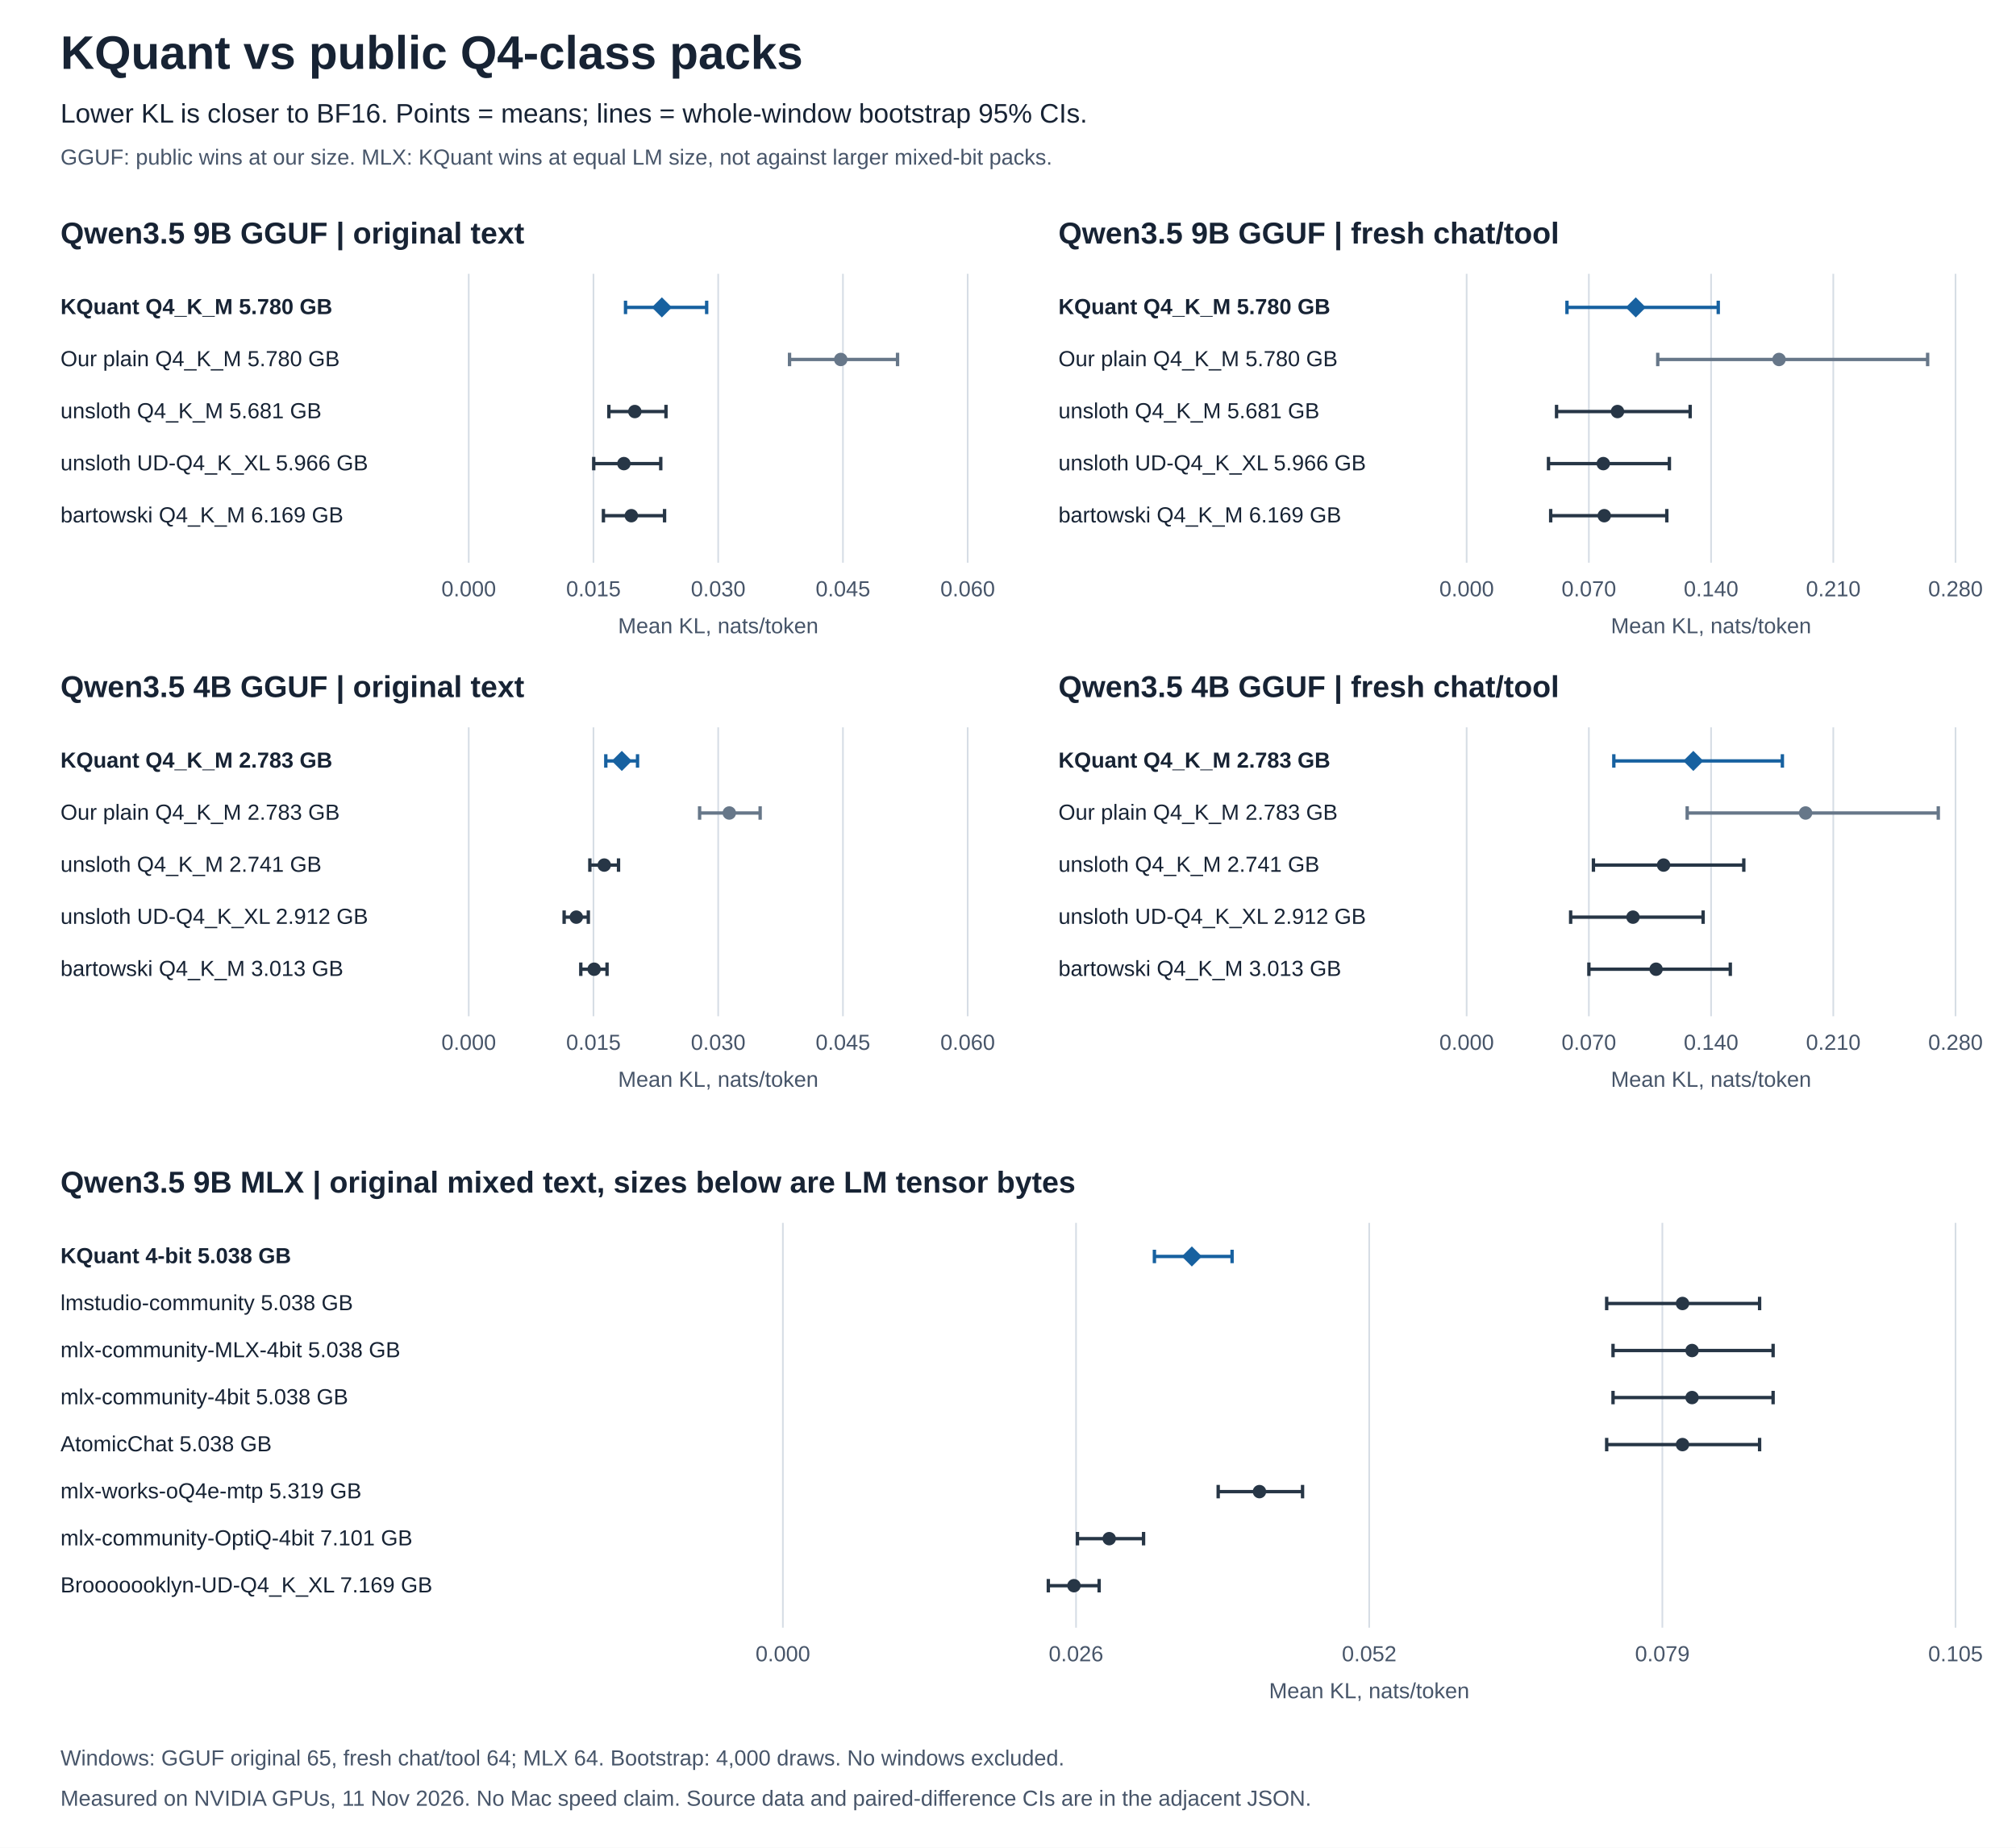
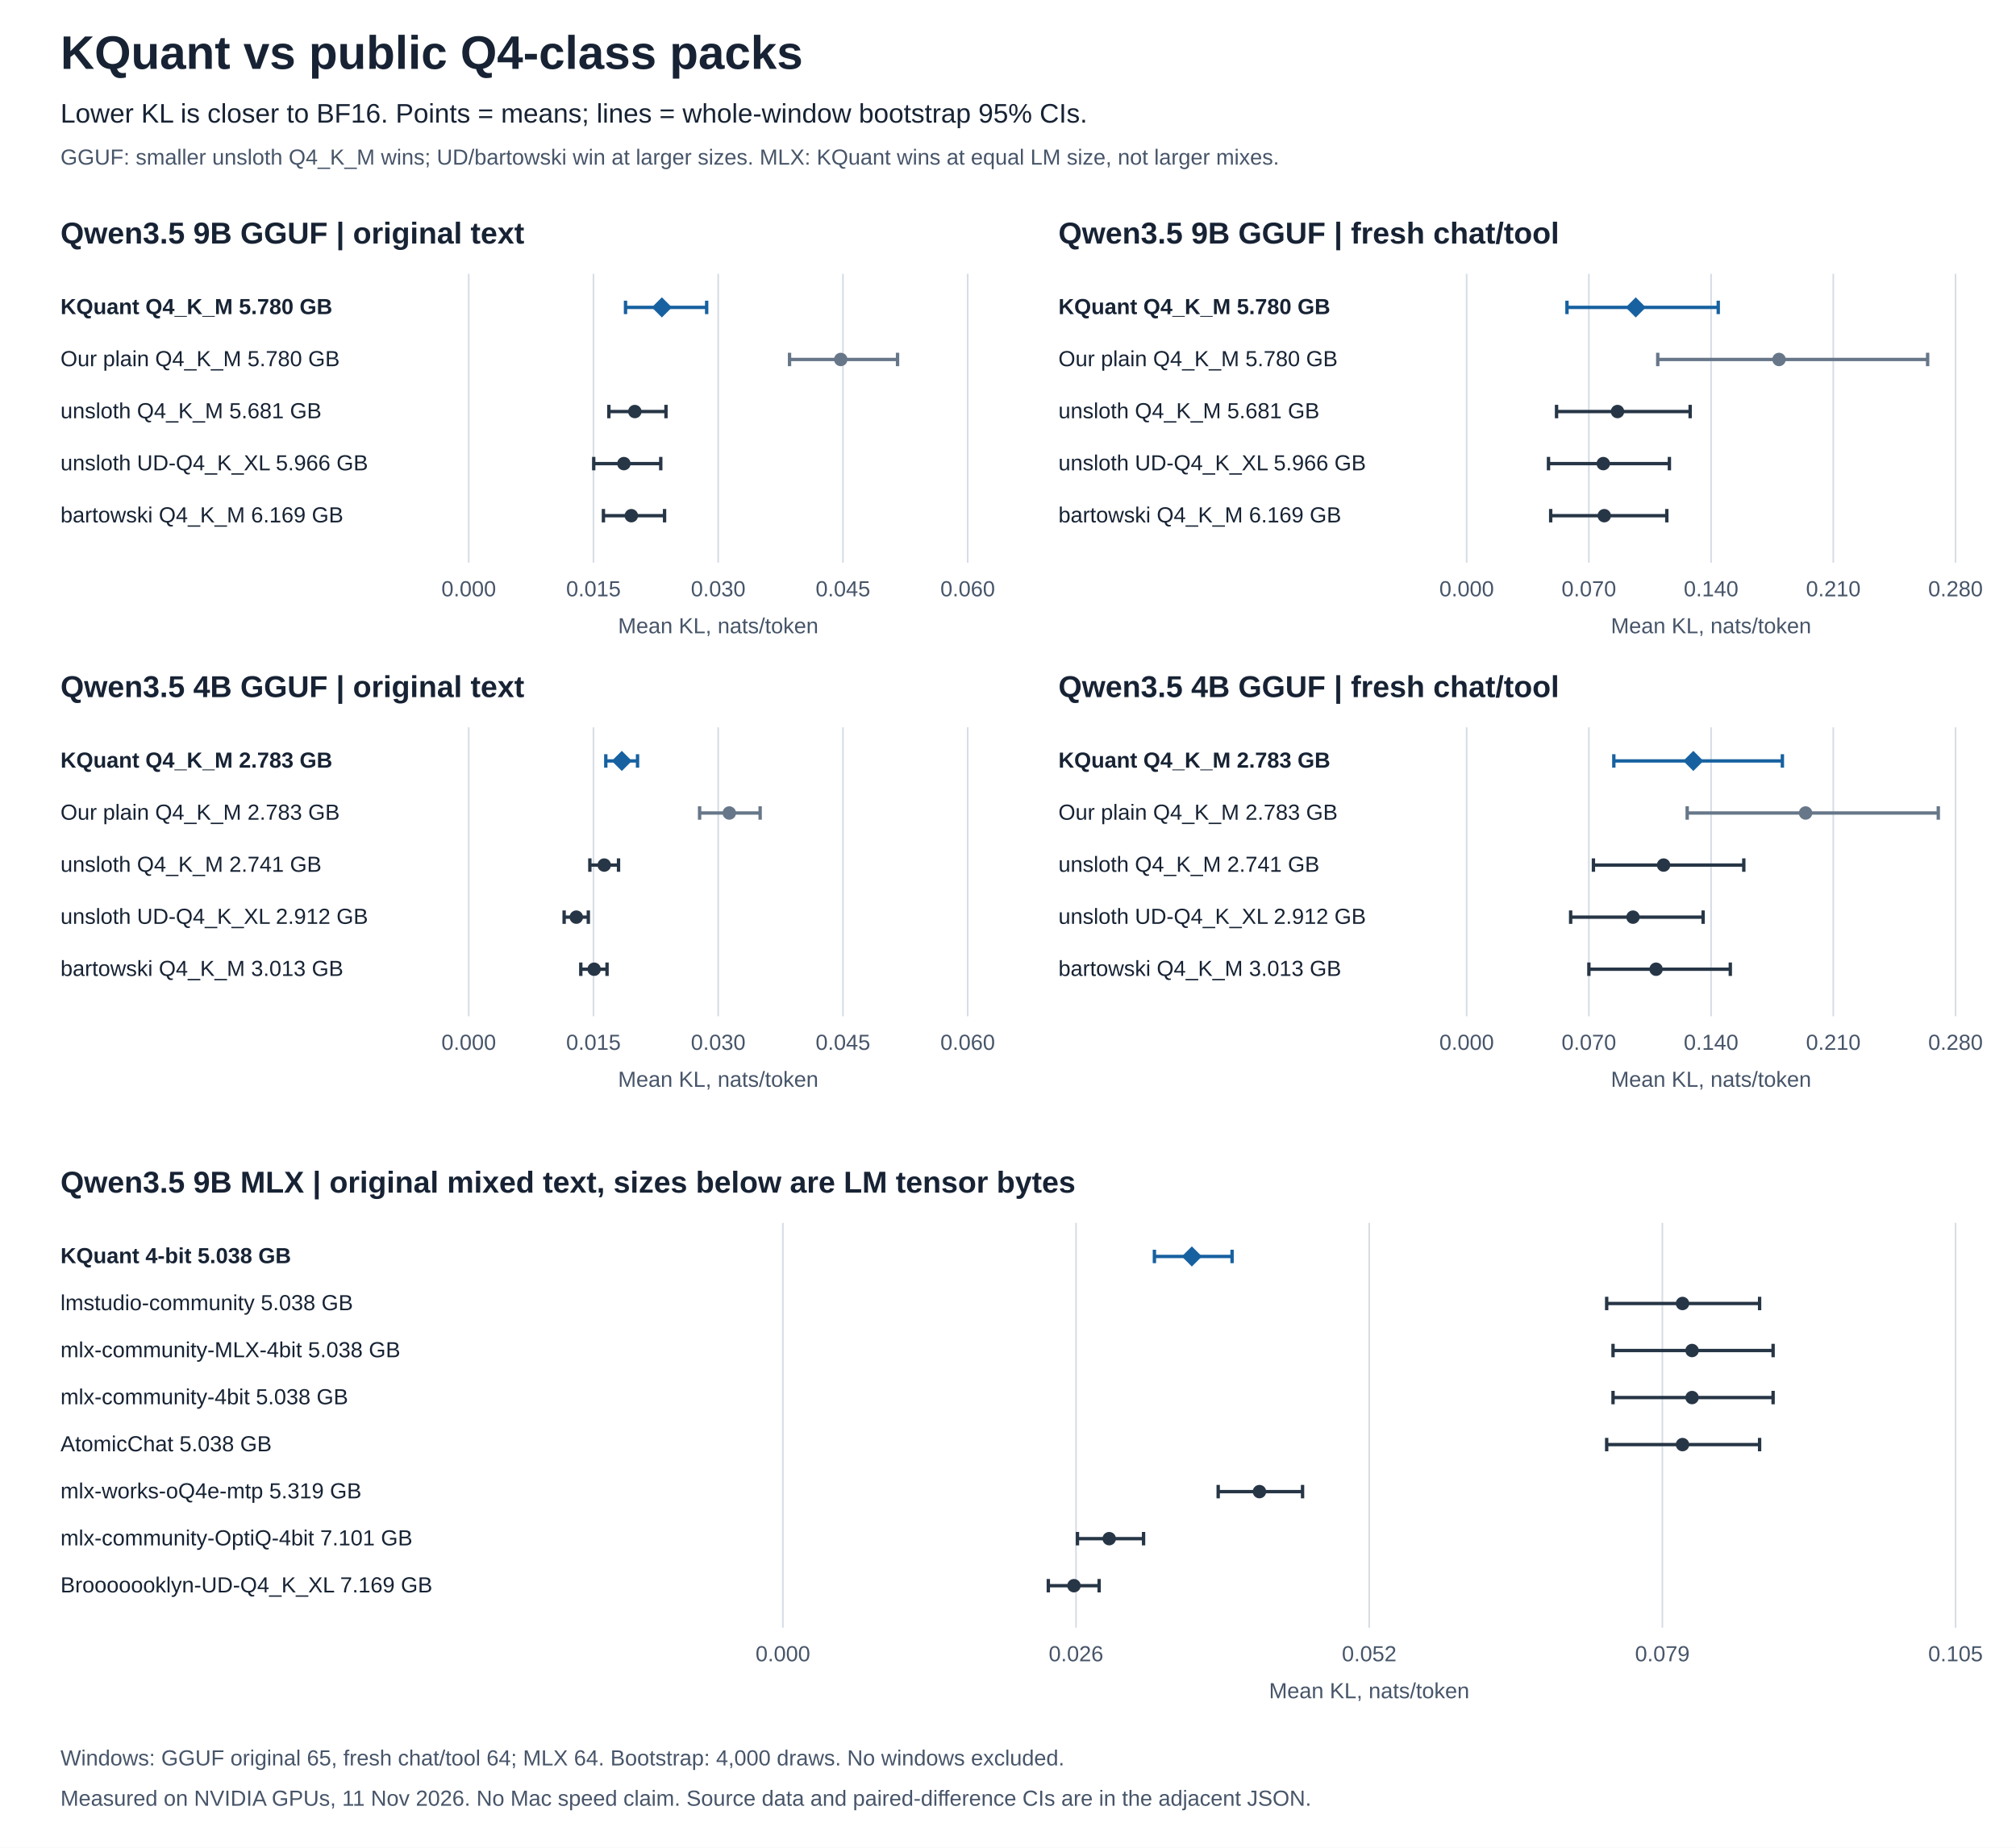
<svg xmlns="http://www.w3.org/2000/svg" width="1200" height="1100" viewBox="0 0 1200 1100" role="img" aria-labelledby="title desc">
  <style>text{font-family:Arial,sans-serif;fill:#172334} .label{font-size:13px} .small{font-size:13px;fill:#475569} .heading{font-size:18px;font-weight:bold} .grid{stroke:#d6dde5;stroke-width:1}</style>
  <rect width="1200" height="1100" fill="white" />
  <text x="36" y="41" font-size="28" font-weight="bold">KQuant vs public Q4-class packs</text>
  <text x="36" y="73" font-size="16">Lower KL is closer to BF16. Points = means; lines = whole-window bootstrap 95% CIs.</text>
-   <text x="36" y="98" class="small">GGUF: public wins at our size. MLX: KQuant wins at equal LM size, not against larger mixed-bit packs.</text>
+   <text x="36" y="98" class="small">GGUF: smaller unsloth Q4_K_M wins; UD/bartowski win at larger sizes. MLX: KQuant wins at equal LM size, not larger mixes.</text>
  <text x="36" y="145" class="heading">Qwen3.5 9B GGUF | original text</text>
  <path d="M279.0 163 V335" class="grid" />
  <text x="279.0" y="355" text-anchor="middle" class="small">0.000</text>
  <path d="M353.25 163 V335" class="grid" />
  <text x="353.25" y="355" text-anchor="middle" class="small">0.015</text>
  <path d="M427.5 163 V335" class="grid" />
  <text x="427.5" y="355" text-anchor="middle" class="small">0.030</text>
  <path d="M501.75 163 V335" class="grid" />
  <text x="501.75" y="355" text-anchor="middle" class="small">0.045</text>
  <path d="M576.0 163 V335" class="grid" />
  <text x="576.0" y="355" text-anchor="middle" class="small">0.060</text>
  <text x="36" y="187" class="label" font-weight="bold">KQuant Q4_K_M  5.780 GB</text>
  <path d="M372.336 183 H420.635 M372.336 179 V187 M420.635 179 V187" fill="none" stroke="#1761a0" stroke-width="2" />
  <path d="M393.977 177 l6 6 -6 6 -6 -6 Z" fill="#1761a0" />
  <text x="36" y="218" class="label" font-weight="normal">Our plain Q4_K_M  5.780 GB</text>
  <path d="M469.959 214 H534.255 M469.959 210 V218 M534.255 210 V218" fill="none" stroke="#677789" stroke-width="2" />
  <circle cx="500.446" cy="214" r="4" fill="#677789" />
  <text x="36" y="249" class="label" font-weight="normal">unsloth Q4_K_M  5.681 GB</text>
  <path d="M362.416 245 H396.415 M362.416 241 V249 M396.415 241 V249" fill="none" stroke="#273646" stroke-width="2" />
  <circle cx="377.866" cy="245" r="4" fill="#273646" />
  <text x="36" y="280" class="label" font-weight="normal">unsloth UD-Q4_K_XL  5.966 GB</text>
  <path d="M353.404 276 H393.306 M353.404 272 V280 M393.306 272 V280" fill="none" stroke="#273646" stroke-width="2" />
  <circle cx="371.365" cy="276" r="4" fill="#273646" />
  <text x="36" y="311" class="label" font-weight="normal">bartowski Q4_K_M  6.169 GB</text>
  <path d="M359.181 307 H395.575 M359.181 303 V311 M395.575 303 V311" fill="none" stroke="#273646" stroke-width="2" />
  <circle cx="375.794" cy="307" r="4" fill="#273646" />
  <text x="427.5" y="377" text-anchor="middle" class="small">Mean KL, nats/token</text>
  <text x="630" y="145" class="heading">Qwen3.5 9B GGUF | fresh chat/tool</text>
  <path d="M873.0 163 V335" class="grid" />
  <text x="873.0" y="355" text-anchor="middle" class="small">0.000</text>
  <path d="M945.75 163 V335" class="grid" />
  <text x="945.75" y="355" text-anchor="middle" class="small">0.070</text>
  <path d="M1018.5 163 V335" class="grid" />
  <text x="1018.5" y="355" text-anchor="middle" class="small">0.140</text>
  <path d="M1091.25 163 V335" class="grid" />
  <text x="1091.25" y="355" text-anchor="middle" class="small">0.210</text>
  <path d="M1164.0 163 V335" class="grid" />
  <text x="1164.0" y="355" text-anchor="middle" class="small">0.280</text>
  <text x="630" y="187" class="label" font-weight="bold">KQuant Q4_K_M  5.780 GB</text>
  <path d="M932.721 183 H1022.766 M932.721 179 V187 M1022.766 179 V187" fill="none" stroke="#1761a0" stroke-width="2" />
  <path d="M973.668 177 l6 6 -6 6 -6 -6 Z" fill="#1761a0" />
  <text x="630" y="218" class="label" font-weight="normal">Our plain Q4_K_M  5.780 GB</text>
  <path d="M986.757 214 H1147.401 M986.757 210 V218 M1147.401 210 V218" fill="none" stroke="#677789" stroke-width="2" />
  <circle cx="1058.944" cy="214" r="4" fill="#677789" />
  <text x="630" y="249" class="label" font-weight="normal">unsloth Q4_K_M  5.681 GB</text>
  <path d="M926.516 245 H1006.039 M926.516 241 V249 M1006.039 241 V249" fill="none" stroke="#273646" stroke-width="2" />
  <circle cx="962.806" cy="245" r="4" fill="#273646" />
  <text x="630" y="280" class="label" font-weight="normal">unsloth UD-Q4_K_XL  5.966 GB</text>
  <path d="M921.722 276 H993.686 M921.722 272 V280 M993.686 272 V280" fill="none" stroke="#273646" stroke-width="2" />
  <circle cx="954.343" cy="276" r="4" fill="#273646" />
  <text x="630" y="311" class="label" font-weight="normal">bartowski Q4_K_M  6.169 GB</text>
  <path d="M923.032 307 H992.151 M923.032 303 V311 M992.151 303 V311" fill="none" stroke="#273646" stroke-width="2" />
  <circle cx="954.911" cy="307" r="4" fill="#273646" />
  <text x="1018.5" y="377" text-anchor="middle" class="small">Mean KL, nats/token</text>
  <text x="36" y="415" class="heading">Qwen3.5 4B GGUF | original text</text>
  <path d="M279.0 433 V605" class="grid" />
  <text x="279.0" y="625" text-anchor="middle" class="small">0.000</text>
  <path d="M353.25 433 V605" class="grid" />
  <text x="353.25" y="625" text-anchor="middle" class="small">0.015</text>
  <path d="M427.5 433 V605" class="grid" />
  <text x="427.5" y="625" text-anchor="middle" class="small">0.030</text>
  <path d="M501.75 433 V605" class="grid" />
  <text x="501.75" y="625" text-anchor="middle" class="small">0.045</text>
  <path d="M576.0 433 V605" class="grid" />
  <text x="576.0" y="625" text-anchor="middle" class="small">0.060</text>
  <text x="36" y="457" class="label" font-weight="bold">KQuant Q4_K_M  2.783 GB</text>
  <path d="M360.591 453 H379.486 M360.591 449 V457 M379.486 449 V457" fill="none" stroke="#1761a0" stroke-width="2" />
  <path d="M370.13 447 l6 6 -6 6 -6 -6 Z" fill="#1761a0" />
  <text x="36" y="488" class="label" font-weight="normal">Our plain Q4_K_M  2.783 GB</text>
  <path d="M416.432 484 H452.466 M416.432 480 V488 M452.466 480 V488" fill="none" stroke="#677789" stroke-width="2" />
  <circle cx="434.106" cy="484" r="4" fill="#677789" />
  <text x="36" y="519" class="label" font-weight="normal">unsloth Q4_K_M  2.741 GB</text>
  <path d="M351.101 515 H368.166 M351.101 511 V519 M368.166 511 V519" fill="none" stroke="#273646" stroke-width="2" />
  <circle cx="359.653" cy="515" r="4" fill="#273646" />
  <text x="36" y="550" class="label" font-weight="normal">unsloth UD-Q4_K_XL  2.912 GB</text>
  <path d="M335.792 546 H350.195 M335.792 542 V550 M350.195 542 V550" fill="none" stroke="#273646" stroke-width="2" />
  <circle cx="343.041" cy="546" r="4" fill="#273646" />
  <text x="36" y="581" class="label" font-weight="normal">bartowski Q4_K_M  3.013 GB</text>
  <path d="M345.708 577 H361.331 M345.708 573 V581 M361.331 573 V581" fill="none" stroke="#273646" stroke-width="2" />
  <circle cx="353.653" cy="577" r="4" fill="#273646" />
  <text x="427.5" y="647" text-anchor="middle" class="small">Mean KL, nats/token</text>
  <text x="630" y="415" class="heading">Qwen3.5 4B GGUF | fresh chat/tool</text>
  <path d="M873.0 433 V605" class="grid" />
  <text x="873.0" y="625" text-anchor="middle" class="small">0.000</text>
  <path d="M945.75 433 V605" class="grid" />
  <text x="945.75" y="625" text-anchor="middle" class="small">0.070</text>
  <path d="M1018.5 433 V605" class="grid" />
  <text x="1018.5" y="625" text-anchor="middle" class="small">0.140</text>
  <path d="M1091.25 433 V605" class="grid" />
  <text x="1091.25" y="625" text-anchor="middle" class="small">0.210</text>
  <path d="M1164.0 433 V605" class="grid" />
  <text x="1164.0" y="625" text-anchor="middle" class="small">0.280</text>
  <text x="630" y="457" class="label" font-weight="bold">KQuant Q4_K_M  2.783 GB</text>
  <path d="M960.605 453 H1060.938 M960.605 449 V457 M1060.938 449 V457" fill="none" stroke="#1761a0" stroke-width="2" />
  <path d="M1007.93 447 l6 6 -6 6 -6 -6 Z" fill="#1761a0" />
  <text x="630" y="488" class="label" font-weight="normal">Our plain Q4_K_M  2.783 GB</text>
  <path d="M1004.282 484 H1153.742 M1004.282 480 V488 M1153.742 480 V488" fill="none" stroke="#677789" stroke-width="2" />
  <circle cx="1074.759" cy="484" r="4" fill="#677789" />
  <text x="630" y="519" class="label" font-weight="normal">unsloth Q4_K_M  2.741 GB</text>
  <path d="M948.468 515 H1037.971 M948.468 511 V519 M1037.971 511 V519" fill="none" stroke="#273646" stroke-width="2" />
  <circle cx="990.233" cy="515" r="4" fill="#273646" />
  <text x="630" y="550" class="label" font-weight="normal">unsloth UD-Q4_K_XL  2.912 GB</text>
  <path d="M934.911 546 H1013.765 M934.911 542 V550 M1013.765 542 V550" fill="none" stroke="#273646" stroke-width="2" />
  <circle cx="972.013" cy="546" r="4" fill="#273646" />
  <text x="630" y="581" class="label" font-weight="normal">bartowski Q4_K_M  3.013 GB</text>
  <path d="M945.764 577 H1029.942 M945.764 573 V581 M1029.942 573 V581" fill="none" stroke="#273646" stroke-width="2" />
  <circle cx="985.758" cy="577" r="4" fill="#273646" />
  <text x="1018.5" y="647" text-anchor="middle" class="small">Mean KL, nats/token</text>
  <text x="36" y="710" class="heading">Qwen3.5 9B MLX | original mixed text, sizes below are LM tensor bytes</text>
  <path d="M466.0 728 V969" class="grid" />
  <text x="466.0" y="989" text-anchor="middle" class="small">0.000</text>
  <path d="M640.5 728 V969" class="grid" />
  <text x="640.5" y="989" text-anchor="middle" class="small">0.026</text>
  <path d="M815.0 728 V969" class="grid" />
  <text x="815.0" y="989" text-anchor="middle" class="small">0.052</text>
  <path d="M989.5 728 V969" class="grid" />
  <text x="989.5" y="989" text-anchor="middle" class="small">0.079</text>
  <path d="M1164.0 728 V969" class="grid" />
  <text x="1164.0" y="989" text-anchor="middle" class="small">0.105</text>
  <text x="36" y="752" class="label" font-weight="bold">KQuant 4-bit  5.038 GB</text>
  <path d="M687.144 748 H733.377 M687.144 744 V752 M733.377 744 V752" fill="none" stroke="#1761a0" stroke-width="2" />
  <path d="M709.428 742 l6 6 -6 6 -6 -6 Z" fill="#1761a0" />
  <text x="36" y="780" class="label" font-weight="normal">lmstudio-community  5.038 GB</text>
  <path d="M956.358 776 H1047.38 M956.358 772 V780 M1047.38 772 V780" fill="none" stroke="#273646" stroke-width="2" />
  <circle cx="1001.498" cy="776" r="4" fill="#273646" />
  <text x="36" y="808" class="label" font-weight="normal">mlx-community-MLX-4bit  5.038 GB</text>
  <path d="M960.139 804 H1055.418 M960.139 800 V808 M1055.418 800 V808" fill="none" stroke="#273646" stroke-width="2" />
  <circle cx="1007.175" cy="804" r="4" fill="#273646" />
  <text x="36" y="836" class="label" font-weight="normal">mlx-community-4bit  5.038 GB</text>
  <path d="M960.139 832 H1055.418 M960.139 828 V836 M1055.418 828 V836" fill="none" stroke="#273646" stroke-width="2" />
  <circle cx="1007.175" cy="832" r="4" fill="#273646" />
  <text x="36" y="864" class="label" font-weight="normal">AtomicChat  5.038 GB</text>
  <path d="M956.358 860 H1047.38 M956.358 856 V864 M1047.38 856 V864" fill="none" stroke="#273646" stroke-width="2" />
  <circle cx="1001.498" cy="860" r="4" fill="#273646" />
  <text x="36" y="892" class="label" font-weight="normal">mlx-works-oQ4e-mtp  5.319 GB</text>
  <path d="M725.112 888 H775.33 M725.112 884 V892 M775.33 884 V892" fill="none" stroke="#273646" stroke-width="2" />
  <circle cx="749.679" cy="888" r="4" fill="#273646" />
  <text x="36" y="920" class="label" font-weight="normal">mlx-community-OptiQ-4bit  7.101 GB</text>
  <path d="M641.343 916 H680.692 M641.343 912 V920 M680.692 912 V920" fill="none" stroke="#273646" stroke-width="2" />
  <circle cx="660.243" cy="916" r="4" fill="#273646" />
  <text x="36" y="948" class="label" font-weight="normal">Brooooooklyn-UD-Q4_K_XL  7.169 GB</text>
  <path d="M624 944 H654.243 M624 940 V948 M654.243 940 V948" fill="none" stroke="#273646" stroke-width="2" />
  <circle cx="639.259" cy="944" r="4" fill="#273646" />
  <text x="815.0" y="1011" text-anchor="middle" class="small">Mean KL, nats/token</text>
  <text x="36" y="1051" class="small">Windows: GGUF original 65, fresh chat/tool 64; MLX 64. Bootstrap: 4,000 draws. No windows excluded.</text>
  <text x="36" y="1075" class="small">Measured on NVIDIA GPUs, 11 Nov 2026. No Mac speed claim. Source data and paired-difference CIs are in the adjacent JSON.</text>
</svg>
